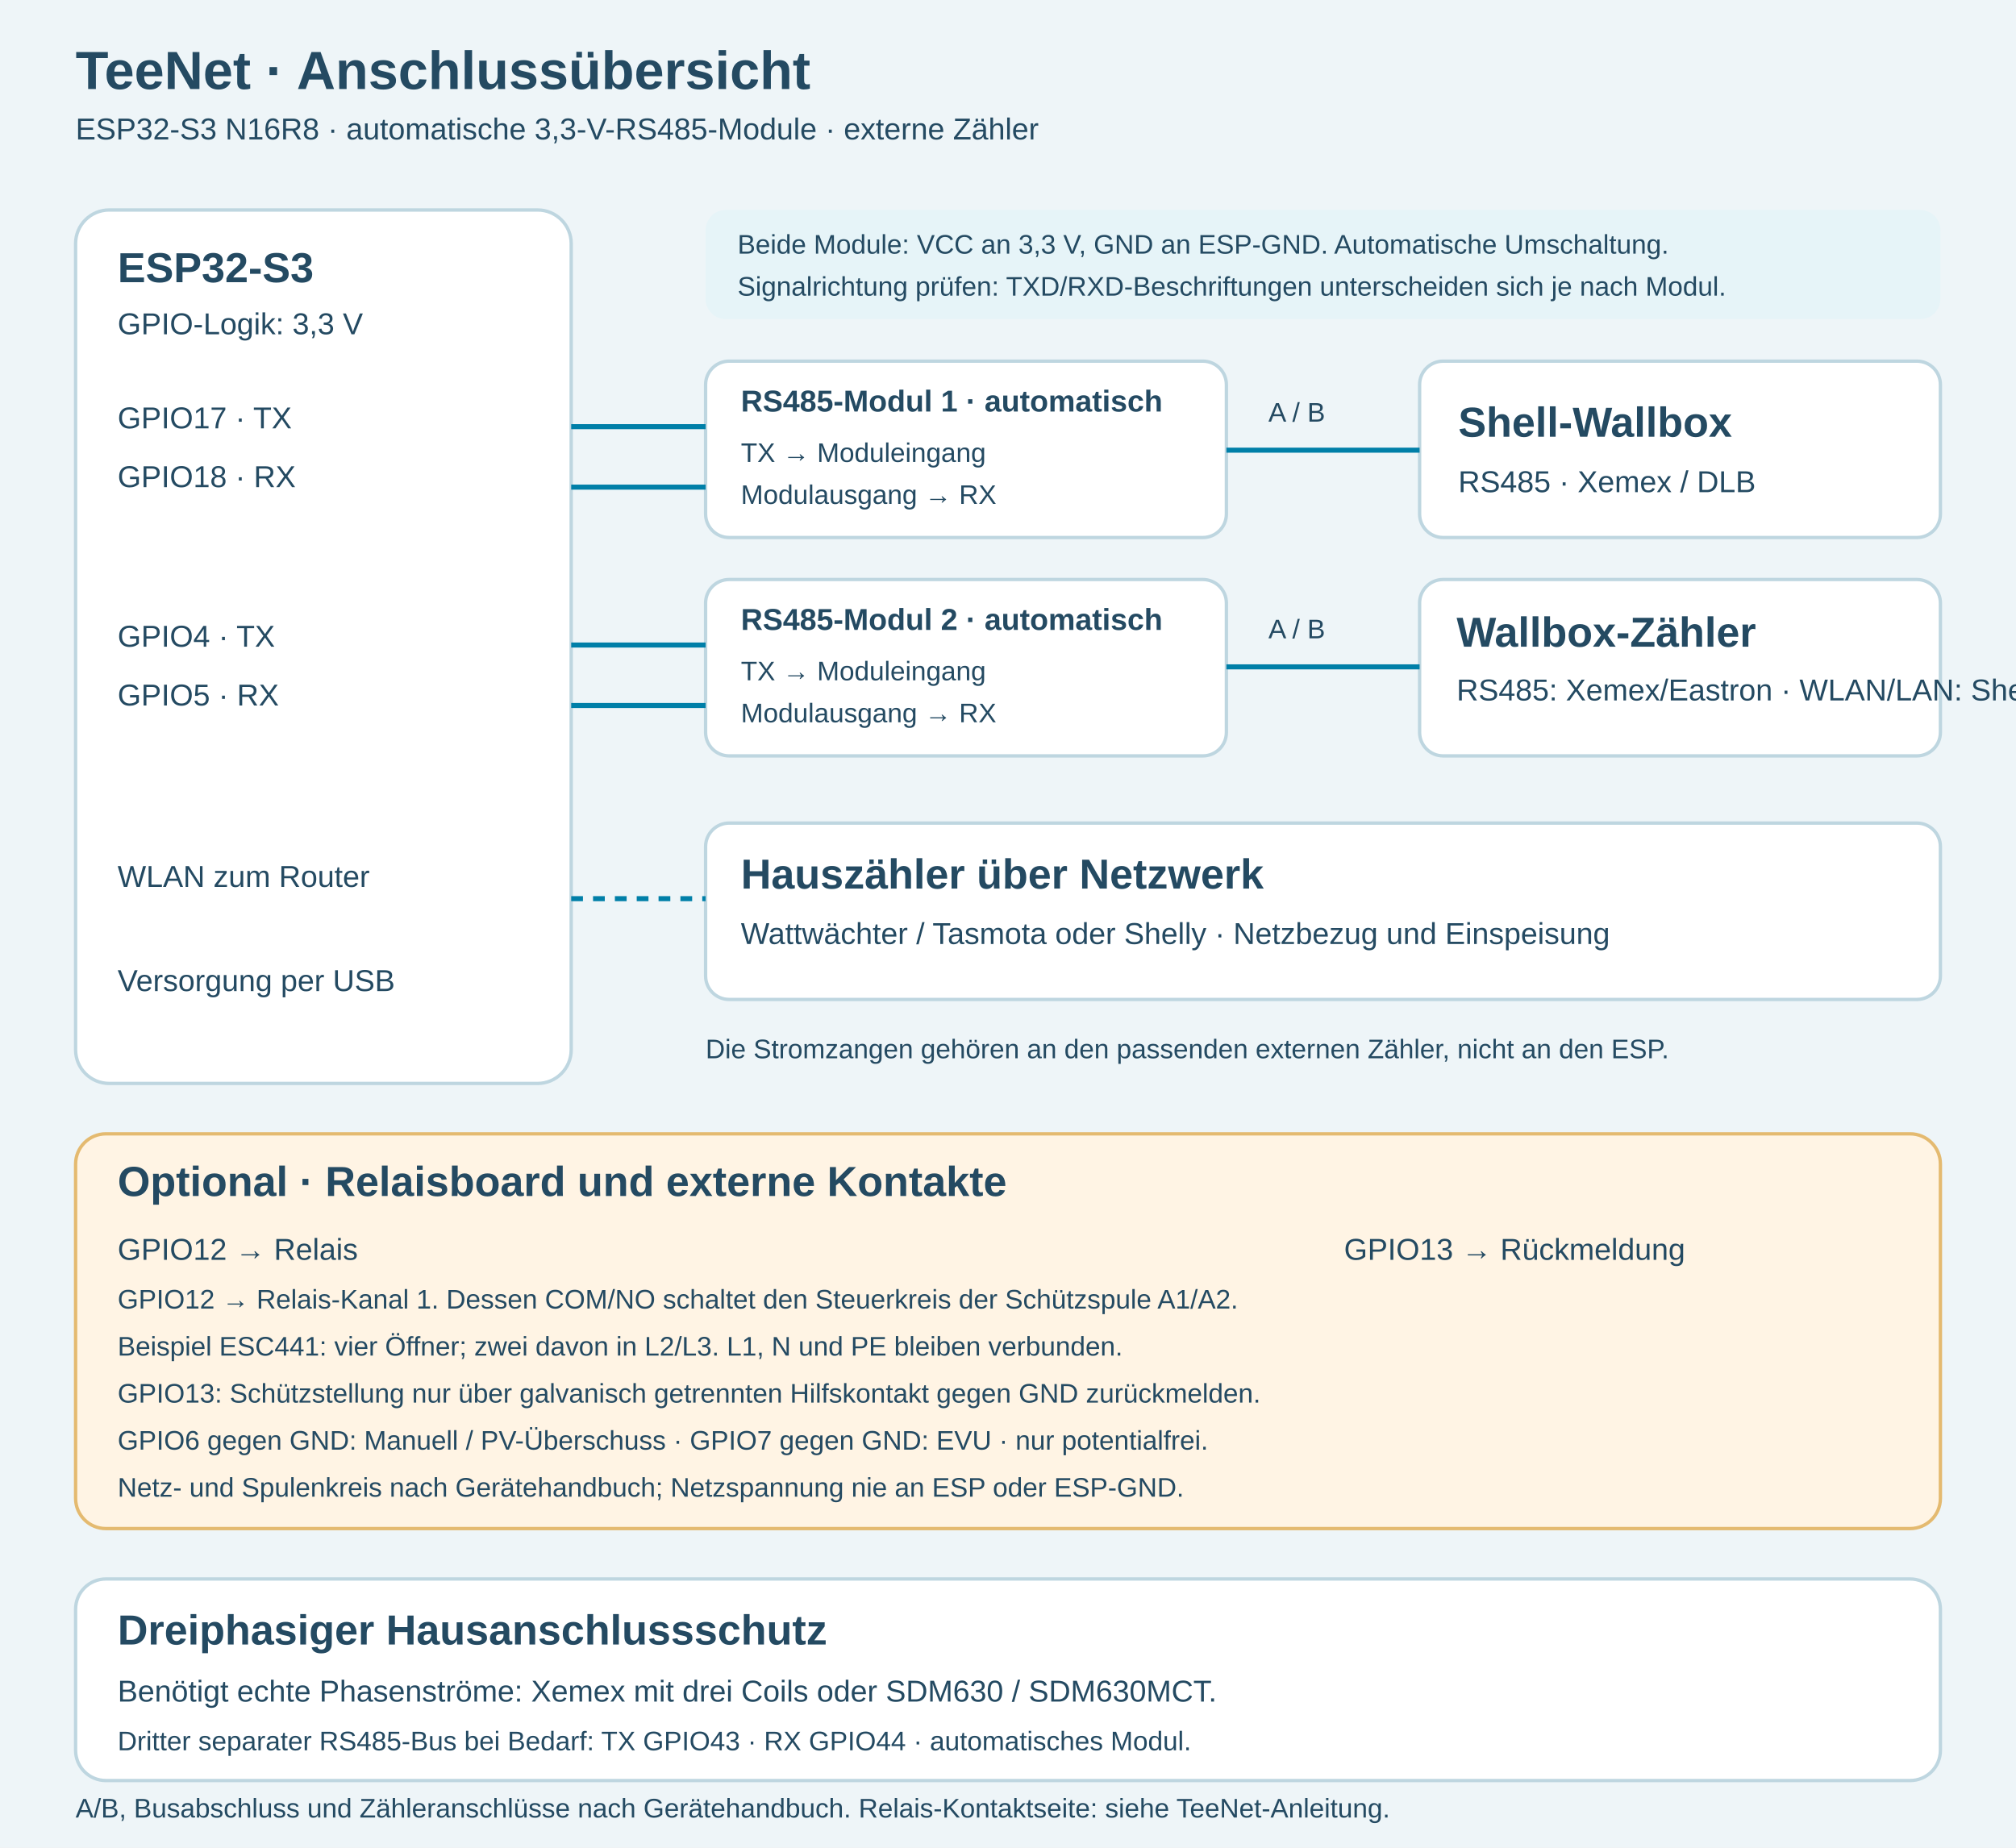
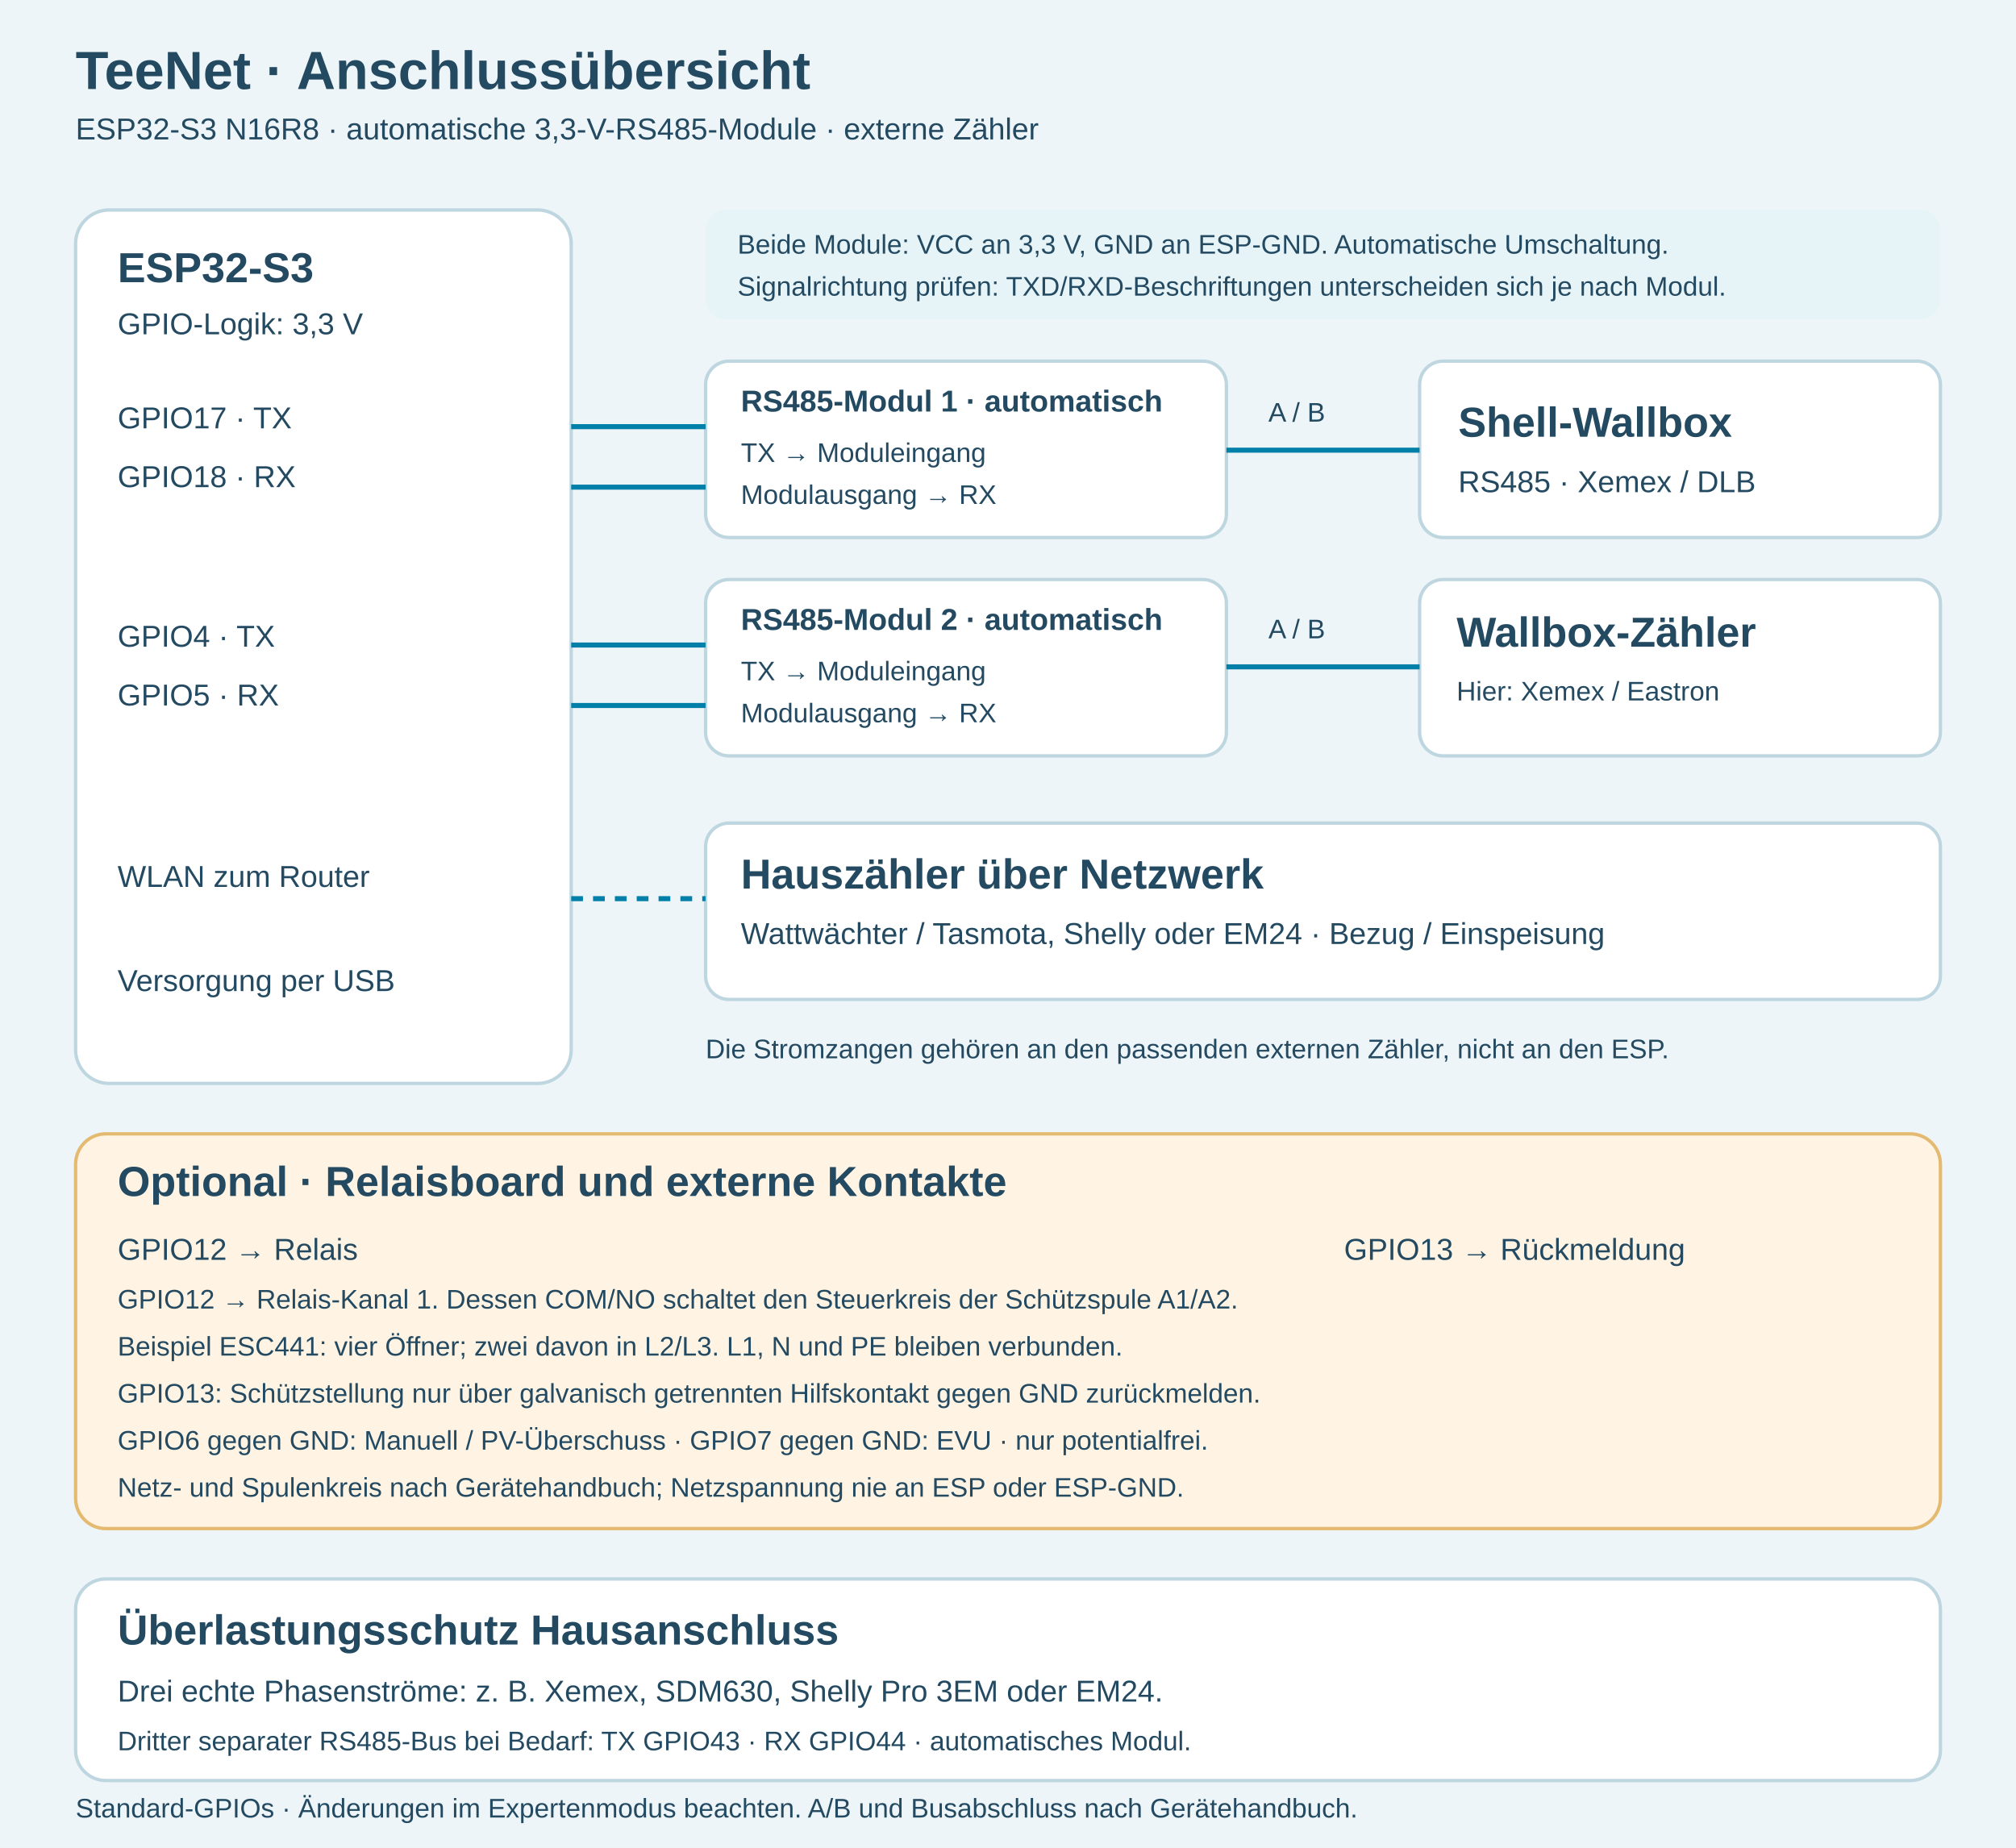
<svg xmlns="http://www.w3.org/2000/svg" width="1200" height="1100" viewBox="0 0 1200 1100" role="img" aria-labelledby="title desc">
  <style>text{font:18px Arial,sans-serif;fill:#244a62}.heading{font-size:25px;font-weight:bold}.small{font-size:16px}.box{fill:white;stroke:#bed6e0;stroke-width:2}.wire{fill:none;stroke:#007fa8;stroke-width:3}.note{fill:#e6f4f8}.optional{fill:#fff4e4;stroke:#e4ba70;stroke-width:2}</style>
  <rect width="1200" height="1100" fill="#eef5f8" />
  <text x="45" y="53" style="font-size:32px;font-weight:bold">TeeNet · Anschlussübersicht</text>
  <text x="45" y="83">ESP32-S3 N16R8 · automatische 3,3-V-RS485-Module · externe Zähler</text>
  <rect class="box" x="45" y="125" width="295" height="520" rx="20" />
  <text class="heading" x="70" y="168">ESP32-S3</text>
  <text x="70" y="199">GPIO-Logik: 3,3 V</text>
  <text x="70" y="255">GPIO17 · TX</text>
  <text x="70" y="290">GPIO18 · RX</text>
  <text x="70" y="385">GPIO4 · TX</text>
  <text x="70" y="420">GPIO5 · RX</text>
  <text x="70" y="528">WLAN zum Router</text>
  <text x="70" y="590">Versorgung per USB</text>
  <rect class="box" x="420" y="215" width="310" height="105" rx="14" />
  <text x="441" y="245" style="font-weight:bold">RS485-Modul 1 · automatisch</text>
  <text class="small" x="441" y="275">TX → Moduleingang</text>
  <text class="small" x="441" y="300">Modulausgang → RX</text>
  <path class="wire" d="M340 254H420 M340 290H420" />
  <rect class="box" x="845" y="215" width="310" height="105" rx="14" />
  <text class="heading" x="868" y="260">Shell-Wallbox</text>
  <text x="868" y="293">RS485 · Xemex / DLB</text>
  <path class="wire" d="M730 268H845" />
  <text class="small" x="755" y="251">A / B</text>
  <rect class="box" x="420" y="345" width="310" height="105" rx="14" />
  <text x="441" y="375" style="font-weight:bold">RS485-Modul 2 · automatisch</text>
  <text class="small" x="441" y="405">TX → Moduleingang</text>
  <text class="small" x="441" y="430">Modulausgang → RX</text>
  <path class="wire" d="M340 384H420 M340 420H420" />
  <rect class="box" x="845" y="345" width="310" height="105" rx="14" />
  <text class="heading" x="867" y="385">Wallbox-Zähler</text>
-   <text x="867" y="417">RS485: Xemex/Eastron · WLAN/LAN: Shelly</text>
+   <text class="small" x="867" y="417">Hier: Xemex / Eastron</text>
  <path class="wire" d="M730 397H845" />
  <text class="small" x="755" y="380">A / B</text>
  <rect class="note" x="420" y="125" width="735" height="65" rx="12" />
  <text class="small" x="439" y="151">Beide Module: VCC an 3,3 V, GND an ESP-GND. Automatische Umschaltung.</text>
  <text class="small" x="439" y="176">Signalrichtung prüfen: TXD/RXD-Beschriftungen unterscheiden sich je nach Modul.</text>
  <rect class="box" x="420" y="490" width="735" height="105" rx="14" />
  <text class="heading" x="441" y="529">Hauszähler über Netzwerk</text>
-   <text x="441" y="562">Wattwächter / Tasmota oder Shelly · Netzbezug und Einspeisung</text>
+   <text x="441" y="562">Wattwächter / Tasmota, Shelly oder EM24 · Bezug / Einspeisung</text>
  <path class="wire" stroke-dasharray="7 6" d="M340 535H420" />
  <text class="small" x="420" y="630">Die Stromzangen gehören an den passenden externen Zähler, nicht an den ESP.</text>
  <rect class="optional" x="45" y="675" width="1110" height="235" rx="18" />
  <text class="heading" x="70" y="712">Optional · Relaisboard und externe Kontakte</text>
  <text x="70" y="750">GPIO12 → Relais</text>
  <text x="800" y="750">GPIO13 → Rückmeldung</text>
  <text class="small" x="70" y="779">GPIO12 → Relais-Kanal 1. Dessen COM/NO schaltet den Steuerkreis der Schützspule A1/A2.</text>
  <text class="small" x="70" y="807">Beispiel ESC441: vier Öffner; zwei davon in L2/L3. L1, N und PE bleiben verbunden.</text>
  <text class="small" x="70" y="835">GPIO13: Schützstellung nur über galvanisch getrennten Hilfskontakt gegen GND zurückmelden.</text>
  <text class="small" x="70" y="863">GPIO6 gegen GND: Manuell / PV-Überschuss · GPIO7 gegen GND: EVU · nur potentialfrei.</text>
  <text class="small" x="70" y="891">Netz- und Spulenkreis nach Gerätehandbuch; Netzspannung nie an ESP oder ESP-GND.</text>
  <rect class="box" x="45" y="940" width="1110" height="120" rx="18" />
-   <text class="heading" x="70" y="979">Dreiphasiger Hausanschlussschutz</text>
-   <text x="70" y="1013">Benötigt echte Phasenströme: Xemex mit drei Coils oder SDM630 / SDM630MCT.</text>
+   <text class="heading" x="70" y="979">Überlastungsschutz Hausanschluss</text>
+   <text x="70" y="1013">Drei echte Phasenströme: z. B. Xemex, SDM630, Shelly Pro 3EM oder EM24.</text>
  <text class="small" x="70" y="1042">Dritter separater RS485-Bus bei Bedarf: TX GPIO43 · RX GPIO44 · automatisches Modul.</text>
-   <text class="small" x="45" y="1082">A/B, Busabschluss und Zähleranschlüsse nach Gerätehandbuch. Relais-Kontaktseite: siehe TeeNet-Anleitung.</text>
+   <text class="small" x="45" y="1082">Standard-GPIOs · Änderungen im Expertenmodus beachten. A/B und Busabschluss nach Gerätehandbuch.</text>
</svg>
